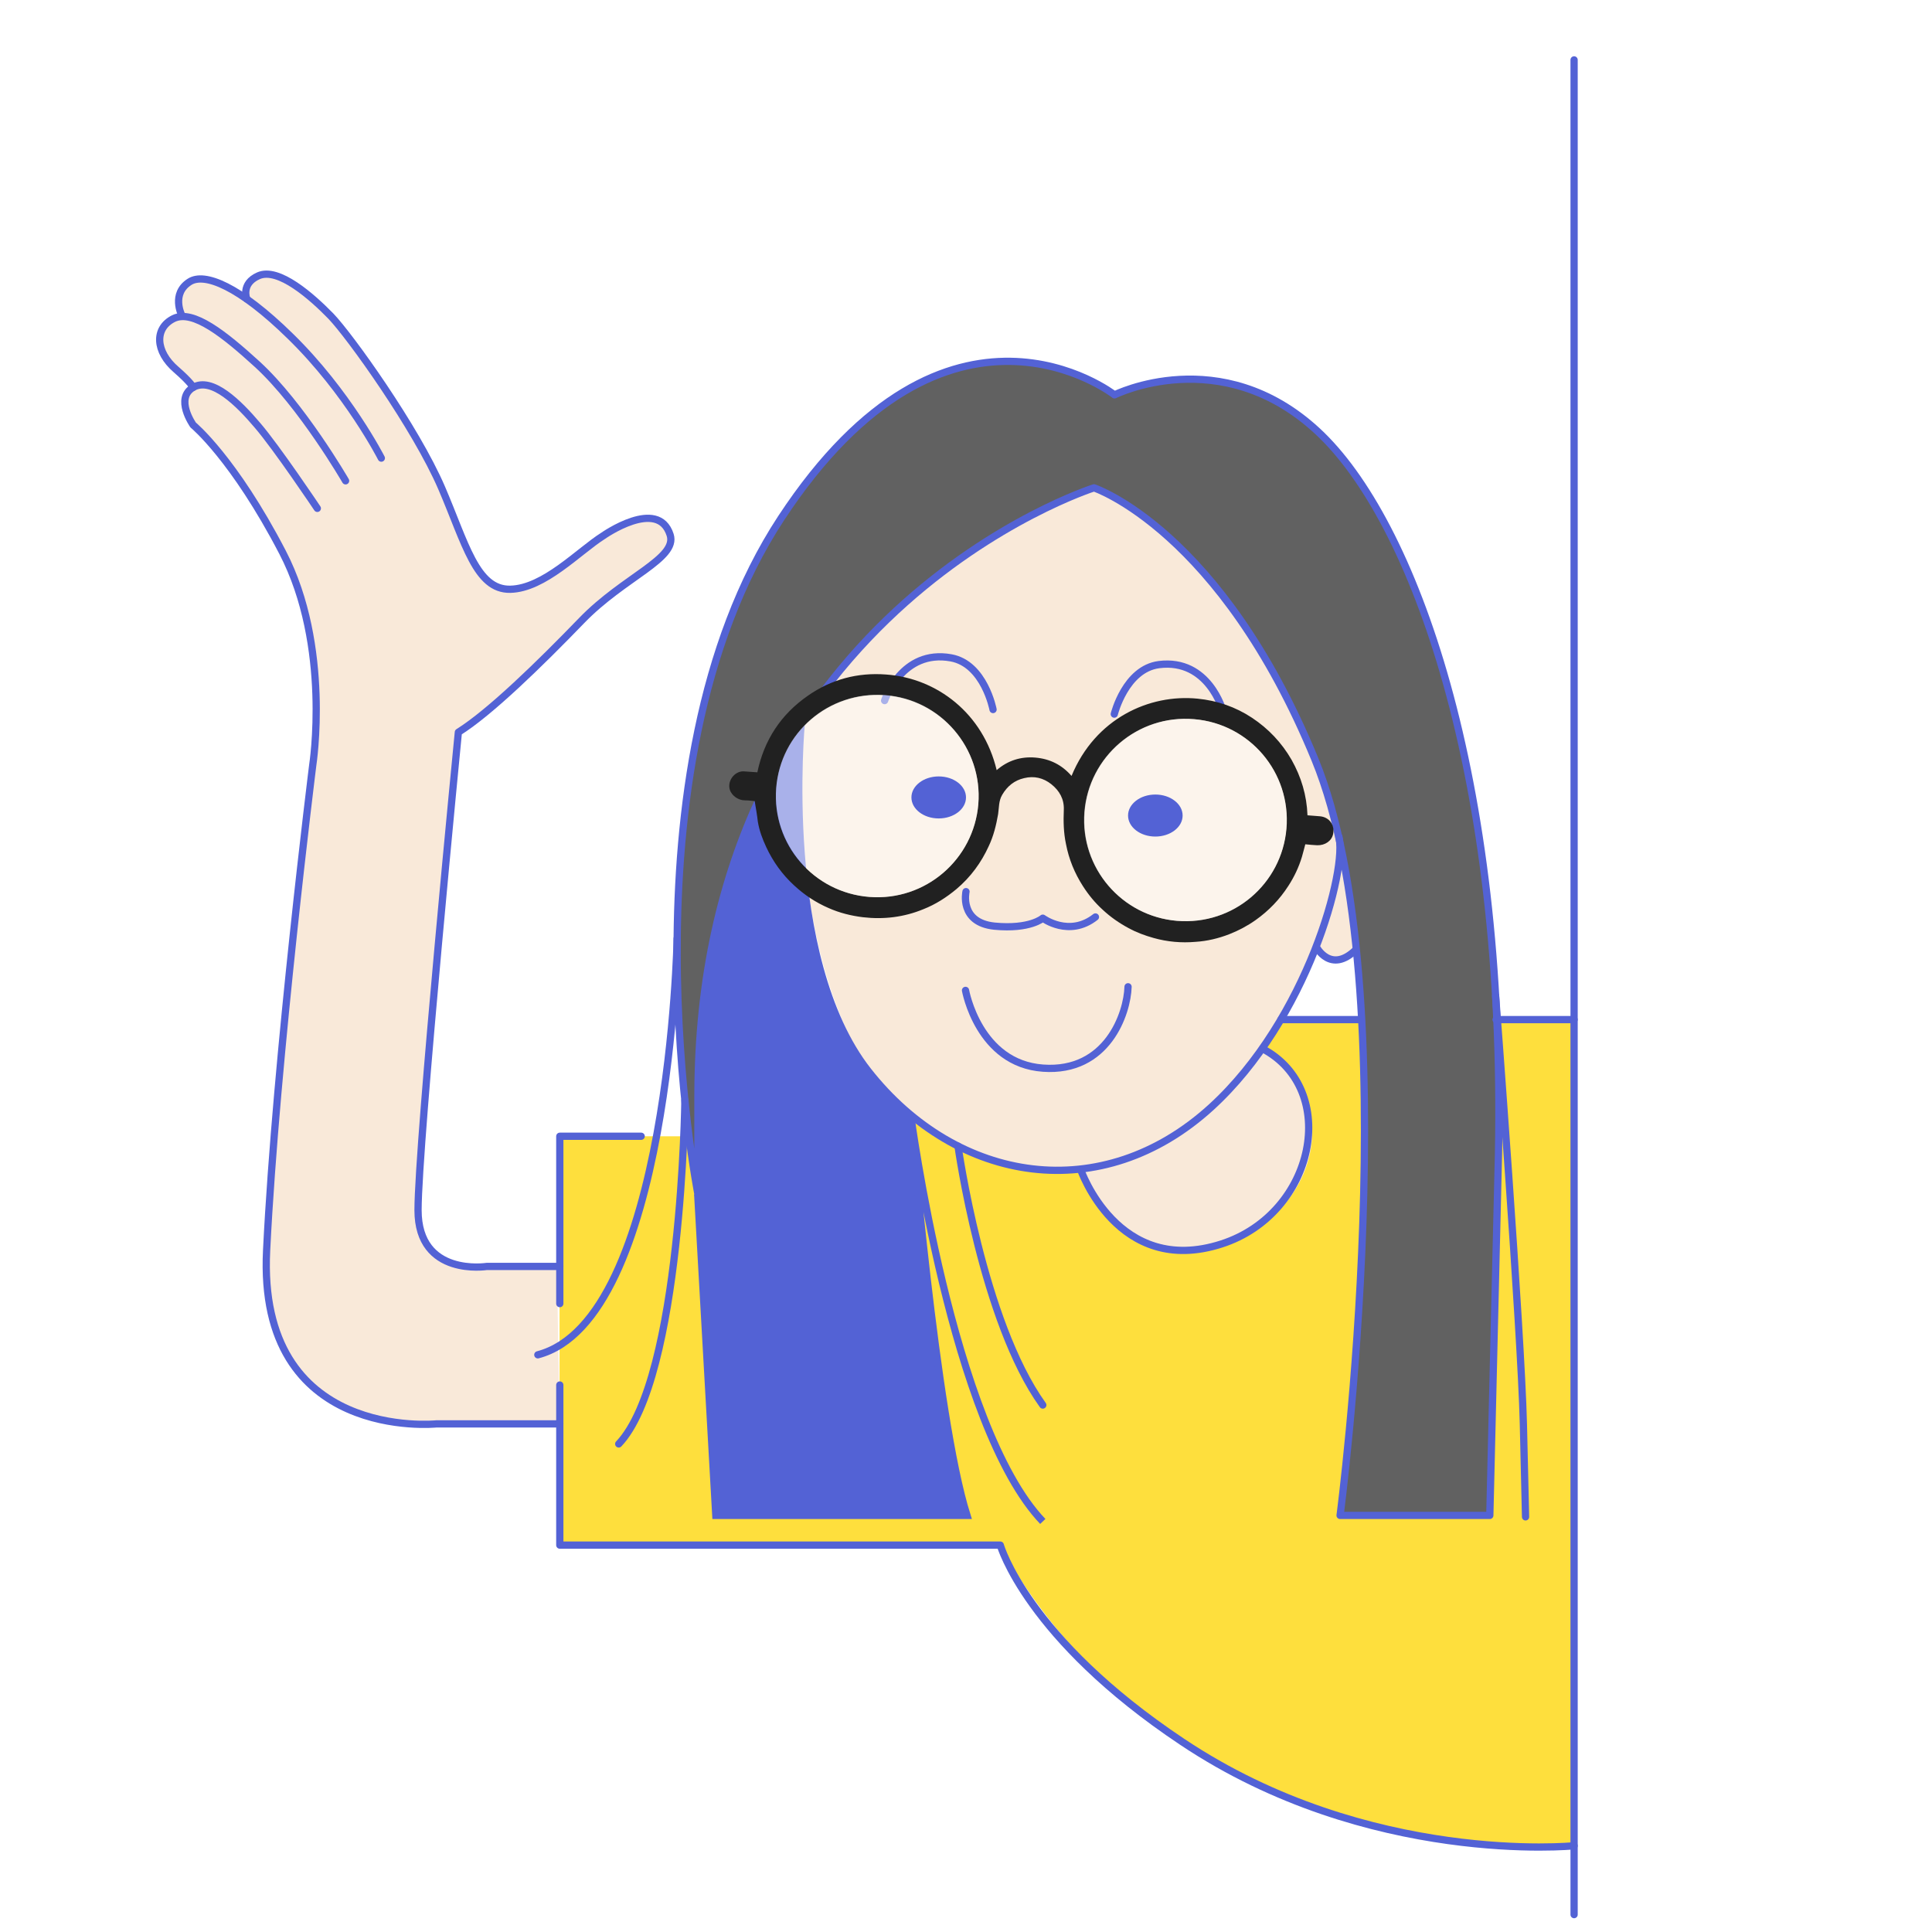
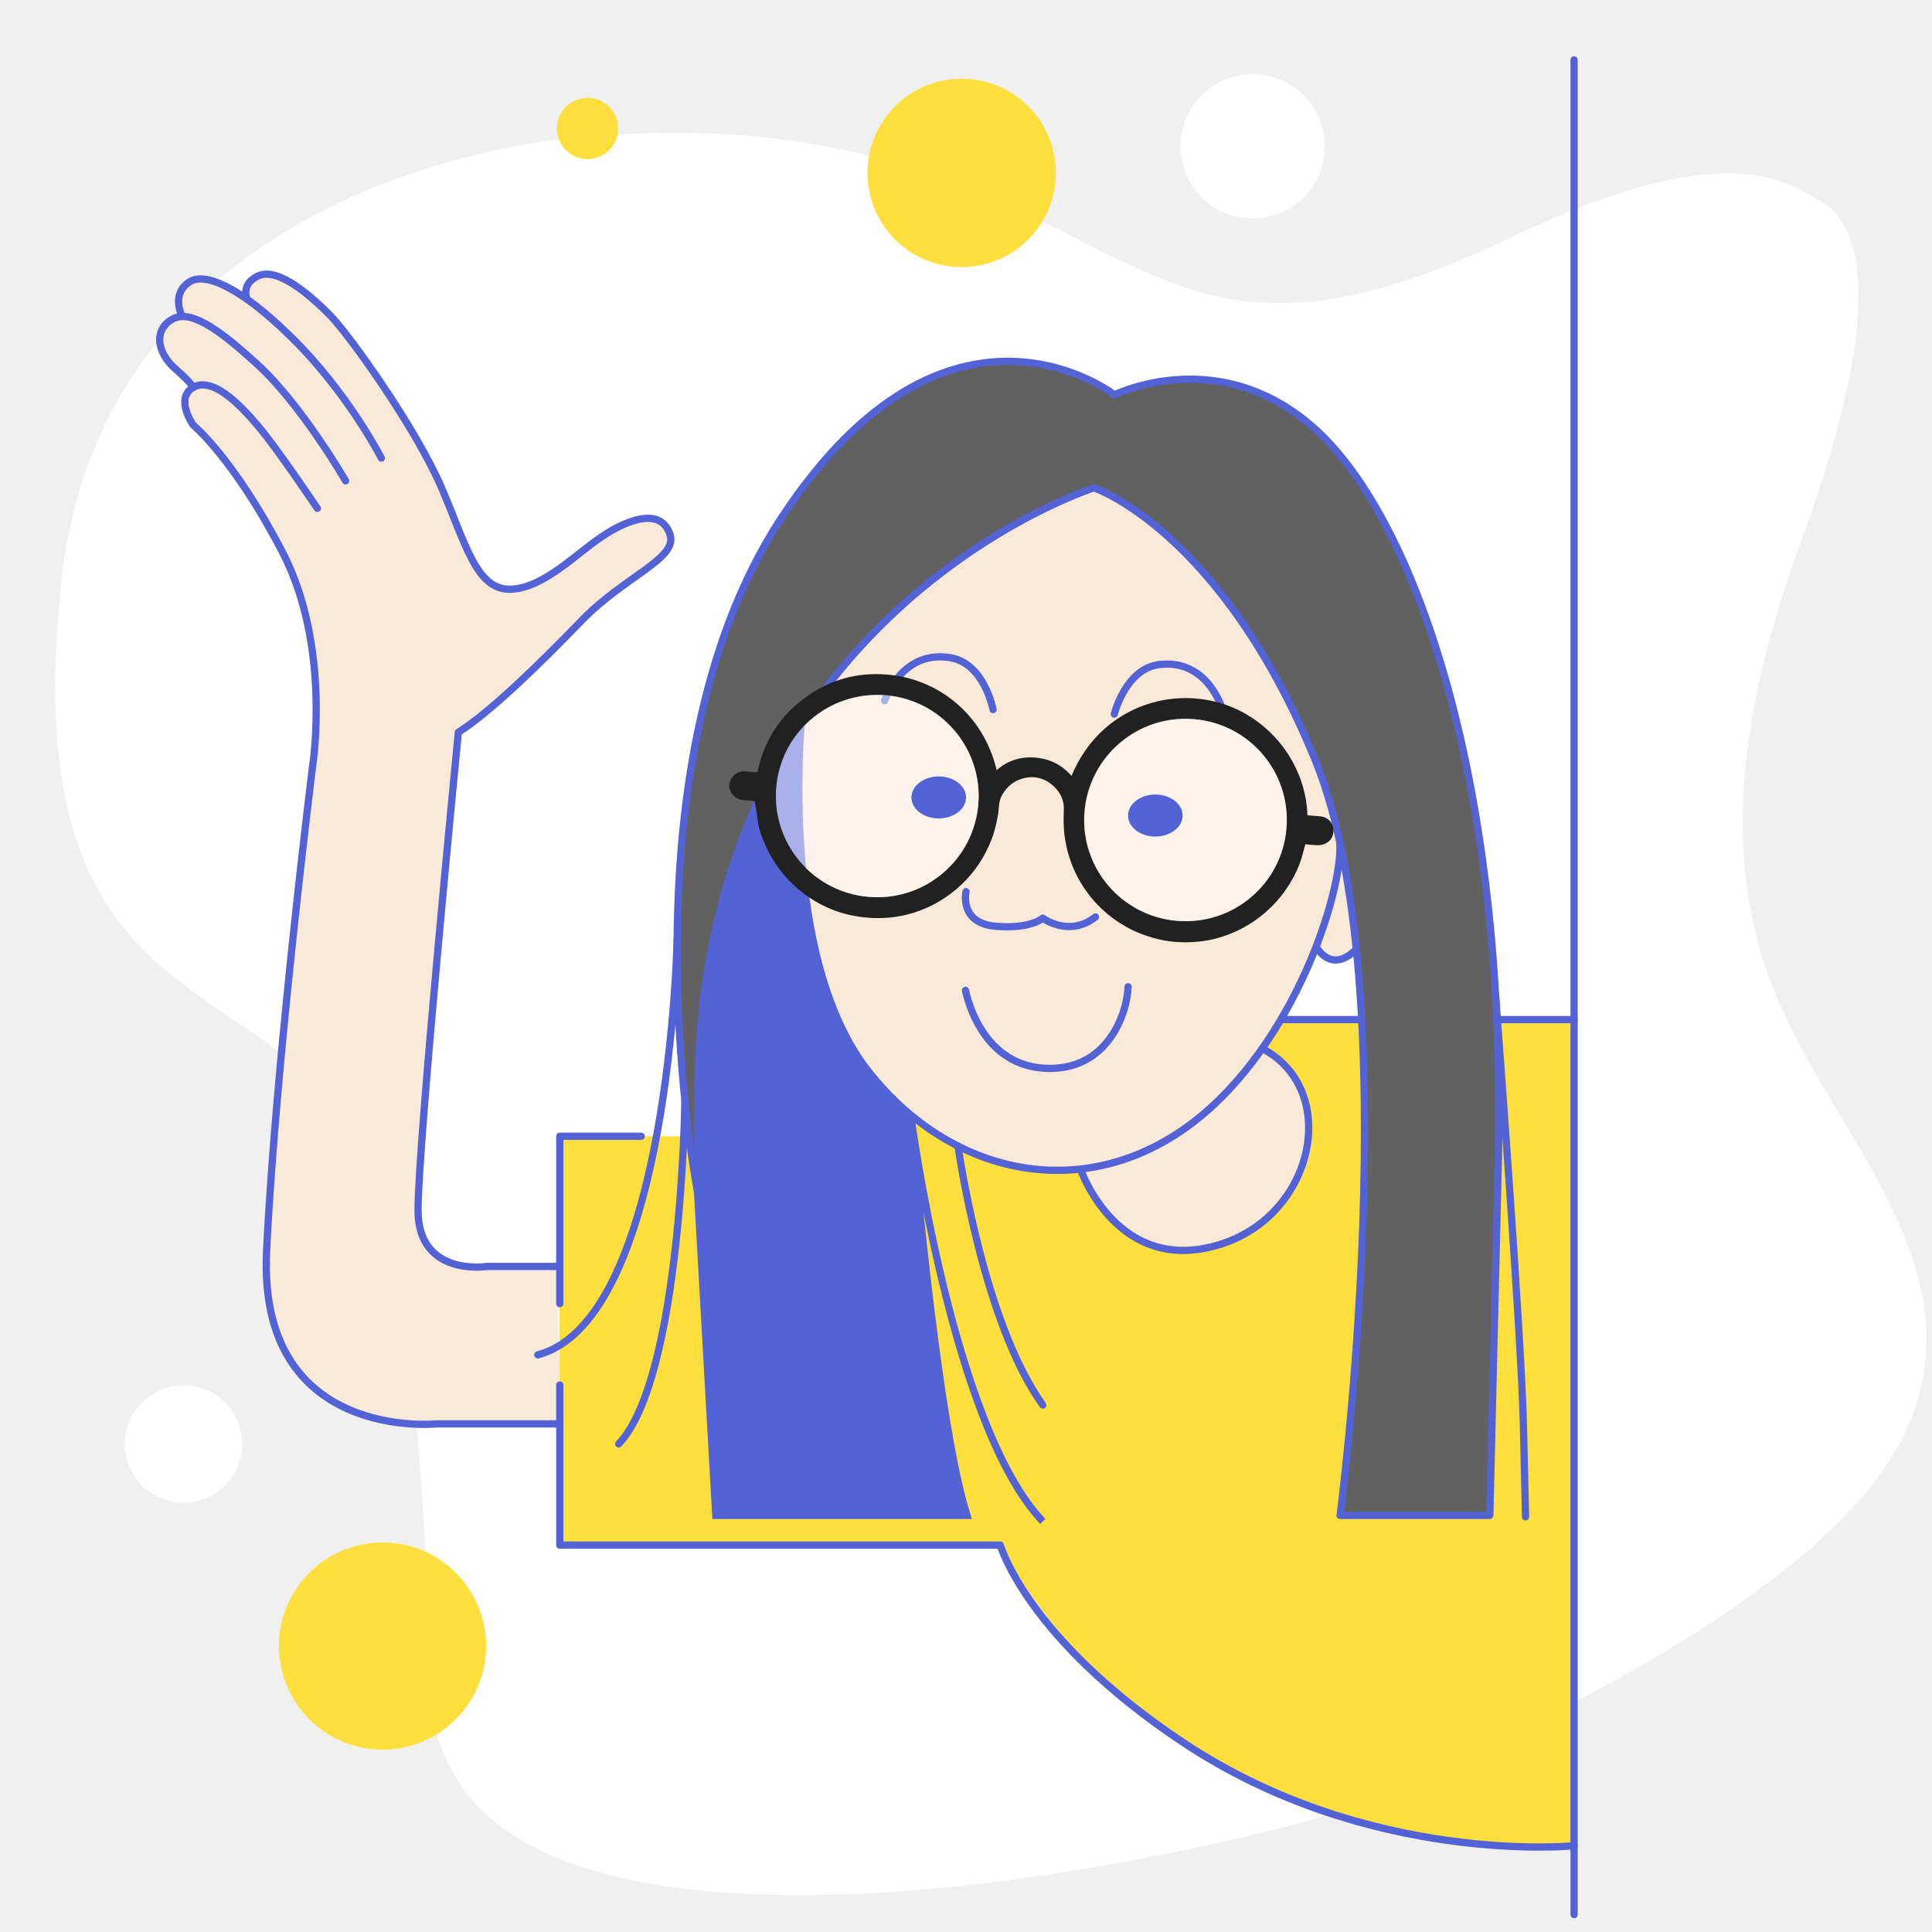
- <svg xmlns="http://www.w3.org/2000/svg" version="1.1" id="Layer_1" x="0px" y="0px" viewBox="0 0 800 800" style="enable-background:new 0 0 800 800;" xml:space="preserve">
+ <svg xmlns="http://www.w3.org/2000/svg" version="1.1" x="0px" y="0px" viewBox="0 0 800 800" style="enable-background:new 0 0 800 800;" xml:space="preserve">
  <style type="text/css">
	.st0{fill:#FFFFFF;}
	.st1{fill:#FEDF3D;}
	.st2{fill:#5362D5;}
	.st3{fill:#F9E9D9;}
	.st4{fill:#616161;stroke:#5362D5;stroke-width:3;stroke-linecap:round;stroke-linejoin:round;stroke-miterlimit:10;}
	.st5{fill:none;stroke:#5362D5;stroke-width:3;stroke-linecap:round;stroke-linejoin:round;stroke-miterlimit:10;}
	.st6{fill:none;stroke:#5362D5;stroke-width:3;stroke-miterlimit:10;}
	.st7{fill:#212121;}
	.st8{opacity:0.5;fill:#FFFFFF;enable-background:new    ;}
</style>
-   <g>
-     <rect class="st0" width="800" height="800" />
+   <g id="Layer_3_1_">
+     <path class="st0" d="M544.9,753.1c0,0-152.8,43.4-264.5,28.6c-111.7-14.8-103.8-78.1-103.8-116.3s-5-84-5-84   s-14.1-117.8-63.6-151.5c-48.6-33.1-97-56.4-82.5-189.9C40.9,99.6,177.5,61.9,242.3,56.6c73.1-6,129.3,4.9,189.5,35.1   s93.2,54.8,193.7,6.7C716.1,55,740.2,76,752.9,82.7c12.7,6.7,33.4,31.4-7.3,142c-40.7,110.6-21.3,166.9-2.5,203.9   c27.5,54.1,78.9,108.3,41.5,172.6C737.8,681.6,544.9,753.1,544.9,753.1" />
+     <circle class="st1" cx="158.4" cy="681.6" r="42.9" />
+     <circle class="st0" cx="76" cy="597.9" r="24.3" />
+     <circle class="st1" cx="398.2" cy="71.6" r="39" />
+     <circle class="st0" cx="518.7" cy="60.6" r="29.9" />
+     <circle class="st1" cx="243.3" cy="53.2" r="12.7" />
  </g>
-   <g id="Layer_3">
-     <path class="st1" d="M651.8,422.2h-53.3h-69.9l-64.1,36.6h-93.4L314,470.5h-82.3v169.4h182.5c0,0,39.8,80.4,130.7,109   c44.7,14.1,81.2,16.7,106.8,15.7L651.8,422.2L651.8,422.2z" />
-     <path class="st2" d="M316.3,272L289,374.6v119.9l7.5,133h104c0,0-12.4-53.9-17.8-109.8c-5.5-56-5.5-56-5.5-56S347.5,444,337.3,392   s-3.7-95.3-3.7-95.3L316.3,272z" />
-     <path class="st3" d="M558.6,359.1l-5.4-14.2l0,0c4.5-77.7-39.3-143.8-99.3-148.7c-61.2-5-123.2,22.6-123.2,111.6   c0,121.4,38.5,171.7,99.6,176.7c5.7,0.5,11.4,0.4,17-0.3c0.2,0.8,0.5,1.7,0.8,2.5c8,23.7,35.4,35.8,61.1,27.1s40-35,31.9-58.7   c-3.1-9.2-9.2-16.6-16.9-21.8c8.3-12.2,15.2-26.1,20.2-41.3l0,0c0,0,4.4,6.9,8.9,5.5s8.3-4.4,8.3-4.4L558.6,359.1z" />
-     <path class="st3" d="M229.8,588.4h-58.1c0,0-24.3,2.4-42.8-14.9c-18.5-17.3-19.2-44.6-18-63.3s18-187.2,18-187.2s5.2-44.6-1.8-66.4   s-13.7-36.6-21.3-48S80,176,80,176s-4.8-8.7-2.8-12.7s2-4,2-4l-8.9-8.8c0,0-7.2-10.3-2.8-15.1s7.6-4.4,7.6-4.4s-2.8-6-0.6-10.2   c2.2-4.1,9.6-5.4,9.6-5.4s3.1-0.1,8,2.5s9.4,6.1,9.4,6.1s0.4-6,2.9-8.6s9.2-2.8,13.5,0s20.1,12.3,37.9,40.6s30.6,55.1,30.6,55.1   s6.3,29.4,19.5,32c13.1,2.6,25.5-8,37.7-17s24.5-15.6,31.4-8.8s-4.2,15.5-4.2,15.5s-19.7,13.9-24.9,18.9   c-5.2,5-18.5,18.7-25.2,25.1s-25.8,22.6-25.8,22.6l-5.3,3.7l-7.5,78.8L172.9,501c0,0,1,22.2,16.7,22.7c15.7,0.6,41,0.6,41,0.6   l1,58.4l-0.2,6L229.8,588.4z" />
-   </g>
-   <g>
-     <path class="st4" d="M453,202c0,0-164,52-164,252v40.5c0,0-34.5-175,34.5-280s138-51,138-51s44-22,84,15s78,143,75,299l-3.6,150   h-62c0,0,28.6-218-10.4-313S453,202,453,202z" />
-     <path class="st5" d="M396.7,474.6c0,0,10.1,72.5,35.1,107.2" />
-     <path class="st5" d="M283.6,455.6c0,0-1.3,114.8-27.4,142.3" />
-     <path class="st5" d="M280.4,388.6c0,0-3,158-57.7,172.4" />
-     <path class="st5" d="M651.8,764.3c0,0-85.1,8.5-162.2-43c-64.5-43-75.4-81.5-75.4-81.5H231.8v-66.3" />
-     <polyline class="st5" points="231.8,539.8 231.8,470.5 265.5,470.5  " />
-     <path class="st5" d="M231.8,589.6h-51.1c0,0-74.3,7.6-70.3-71.9c3.9-79.5,19.1-200.9,19.1-200.9s7.7-49.2-12.5-88.1S80,176,80,176   s-7.8-11,0-15.6c7.8-4.5,18.9,6.6,26.6,15.7c8,9.3,24.8,34.4,24.8,34.4" />
-     <path class="st5" d="M80,160.4c0,0-0.9-2-7.1-7.4c-8.6-7.4-9.1-17.1-1-21.1c8-3.9,21,6.5,34.7,19c18.4,16.9,36.5,48.2,36.5,48.2" />
-     <path class="st5" d="M75.2,130.4c0,0-4.4-8.8,3.3-13.7c6.2-4,20.6,1.8,41.7,22.5c23.8,23.2,37.7,50.5,37.7,50.5" />
-     <path class="st5" d="M102.2,123.8c0,0-2.6-6.3,4.8-9.6c8.3-3.7,22.2,8.7,30,16.7c7.8,8.1,35.1,46.1,45.9,71.2   c9.8,22.8,14.3,42.2,28.4,41.9c14-0.3,28.4-15.8,38.4-22.1c0,0,22.8-16.1,27.8-0.4c3.1,9.8-19.2,17.4-36.6,35.4s-38,38.1-51.1,46.3   c0,0-16.7,170.1-16.7,197.9s28.5,23.3,28.5,23.3h30.2" />
-     <line class="st5" x1="619.5" y1="422.2" x2="651.8" y2="422.2" />
-     <line class="st5" x1="530.4" y1="422.2" x2="562.5" y2="422.2" />
-     <path class="st5" d="M619.3,412.4c0,0,10.6,138.9,11.5,177.3s0.9,38.4,0.9,38.4" />
-     <path class="st5" d="M400,369.2c0,0-2.9,12.8,11.8,14.3c14.7,1.4,20-3.3,20-3.3s10.9,8.1,21.8-0.5" />
-     <path class="st5" d="M399.8,410.1c0,0,5.4,30.3,32.1,32.2c26.6,1.9,34.9-22.7,35.2-33.7" />
-     <path class="st5" d="M366.3,290.1c0,0,7.1-21.4,27.5-17.7c13.8,2.5,17.4,21.4,17.4,21.4" />
-     <path class="st5" d="M506.4,294.4c0,0-5.9-21.8-26.5-19.2c-13.9,1.8-18.5,20.5-18.5,20.5" />
-     <path class="st6" d="M431.8,630c-37.8-39.6-54.7-168.3-54.7-168.3s10.3,124.8,23.3,165.8h-104l-7.5-133" />
-     <path class="st6" d="M522.7,434.2c32.2,16.9,22.1,68.3-16.9,80.9c-43.1,13.9-58.4-31-58.4-31" />
-     <path class="st6" d="M545,392c0,0,6,11.6,16.6,1.1" />
-     <path class="st6" d="M331.8,299.3c0,0-9.3,97.2,27.7,144.2s97,56,142,15c39.9-36.4,56.7-99,52.8-112.5" />
-     <g id="OXbZes.tif">
-       <g>
-         <path class="st7" d="M312.5,331.7c-1.3-0.1-2.7-0.3-4.1-0.3c-2.5,0-5.3-1.7-6.2-4.4c-1.1-3.6,1.9-7.7,5.7-7.6     c1.9,0.1,3.8,0.3,5.7,0.4c2.8-13.4,9.8-24,20.9-31.7c9.7-6.8,20.6-9.7,32.4-8.8c21.1,1.5,40.2,16.1,45.8,39.6     c4.6-4,10-5.7,16-5.2s11,3,15,7.6c9.8-23.8,32.2-34,52.2-32c8.1,0.8,15.7,3.4,22.5,7.9c6.8,4.5,12.3,10.3,16.4,17.4     c4,7.1,6.3,14.7,6.6,23c1.8,0.1,3.4,0.3,5.1,0.4c3.9,0.3,6.3,3.6,5.5,7.4c-0.6,2.8-3.3,4.7-6.6,4.6c-1.6-0.1-3.2-0.2-4.9-0.4     c-0.5,1.8-0.9,3.5-1.4,5.2c-1.3,4.3-3.2,8.3-5.6,12c-3.6,5.6-8.1,10.3-13.6,14.2c-3.4,2.4-7,4.3-10.8,5.8     c-4.6,1.8-9.3,2.9-14.1,3.2c-5.8,0.5-11.6,0-17.3-1.6c-3.6-1-7.1-2.3-10.4-4.1c-3.9-2.1-7.5-4.6-10.7-7.6     c-3.2-2.9-5.9-6.2-8.2-9.8c-3.4-5.3-5.8-11.1-7-17.4c-1-4.7-1.1-9.4-0.9-14.1c0.2-4.5-1.8-8-5.2-10.7c-3.3-2.6-7.1-3.5-11.2-2.5     c-4,0.9-7,3.3-9.1,6.9c-1.5,2.5-1.3,5.3-1.7,8c-0.8,4.6-1.9,9.1-3.9,13.3c-3.1,6.8-7.5,12.8-13.3,17.7c-4.2,3.5-8.7,6.4-13.8,8.4     c-8,3.3-16.4,4.3-25,3.3c-4.9-0.6-9.7-1.8-14.2-3.8c-5.3-2.3-10-5.4-14.3-9.4c-4.9-4.5-8.7-9.8-11.5-15.8     c-1.6-3.4-2.9-6.9-3.5-10.6C313.5,337.5,313,334.7,312.5,331.7z M487.4,381.3c23.4,1.9,43.3-15.4,45.3-38.1     c2-23.4-15.3-43.5-38.2-45.4c-23.4-2-43.6,15.5-45.4,38.5C447.3,359.4,464.5,379.4,487.4,381.3z M360,371.4     c23.2,1.8,43.2-15.5,45.1-38.4c1.9-23.1-15.5-43.4-38.7-45.1s-43.2,15.5-45,38.6S336.9,369.6,360,371.4z" />
-         <path class="st8" d="M487.4,381.3c-22.9-1.9-40.2-21.9-38.4-45c1.8-23,22-40.5,45.4-38.5c22.9,1.9,40.3,22,38.2,45.4     C530.7,366,510.8,383.2,487.4,381.3z" />
-         <path class="st8" d="M360,371.4c-23.1-1.8-40.3-21.9-38.6-45c1.7-23.1,21.8-40.3,45-38.6c23.2,1.7,40.5,22,38.7,45.1     C403.2,355.9,383.1,373.2,360,371.4z" />
+   <g id="Layer_1">
+     <g id="Layer_3">
+       <path class="st1" d="M651.8,422.2h-53.3h-69.9l-64.1,36.6h-93.4L314,470.5h-82.3v169.4h182.5c0,0,39.8,80.4,130.7,109    c44.7,14.1,81.2,16.7,106.8,15.7L651.8,422.2L651.8,422.2z" />
+       <path class="st2" d="M316.3,272L289,374.6v119.9l7.5,133h104c0,0-12.4-53.9-17.8-109.8c-5.5-56-5.5-56-5.5-56S347.5,444,337.3,392    s-3.7-95.3-3.7-95.3L316.3,272z" />
+       <path class="st3" d="M558.6,359.1l-5.4-14.2l0,0c4.5-77.7-39.3-143.8-99.3-148.7c-61.2-5-123.2,22.6-123.2,111.6    c0,121.4,38.5,171.7,99.6,176.7c5.7,0.5,11.4,0.4,17-0.3c0.2,0.8,0.5,1.7,0.8,2.5c8,23.7,35.4,35.8,61.1,27.1s40-35,31.9-58.7    c-3.1-9.2-9.2-16.6-16.9-21.8c8.3-12.2,15.2-26.1,20.2-41.3l0,0c0,0,4.4,6.9,8.9,5.5s8.3-4.4,8.3-4.4L558.6,359.1z" />
+       <path class="st3" d="M229.8,588.4h-58.1c0,0-24.3,2.4-42.8-14.9c-18.5-17.3-19.2-44.6-18-63.3s18-187.2,18-187.2    s5.2-44.6-1.8-66.4s-13.7-36.6-21.3-48S80,176,80,176s-4.8-8.7-2.8-12.7s2-4,2-4l-8.9-8.8c0,0-7.2-10.3-2.8-15.1s7.6-4.4,7.6-4.4    s-2.8-6-0.6-10.2c2.2-4.1,9.6-5.4,9.6-5.4s3.1-0.1,8,2.5s9.4,6.1,9.4,6.1s0.4-6,2.9-8.6s9.2-2.8,13.5,0s20.1,12.3,37.9,40.6    s30.6,55.1,30.6,55.1s6.3,29.4,19.5,32c13.1,2.6,25.5-8,37.7-17s24.5-15.6,31.4-8.8s-4.2,15.5-4.2,15.5s-19.7,13.9-24.9,18.9    c-5.2,5-18.5,18.7-25.2,25.1s-25.8,22.6-25.8,22.6l-5.3,3.7l-7.5,78.8L172.9,501c0,0,1,22.2,16.7,22.7c15.7,0.6,41,0.6,41,0.6    l1,58.4l-0.2,6L229.8,588.4z" />
+     </g>
+     <g>
+       <path class="st4" d="M453,202c0,0-164,52-164,252v40.5c0,0-34.5-175,34.5-280s138-51,138-51s44-22,84,15s78,143,75,299l-3.6,150    h-62c0,0,28.6-218-10.4-313S453,202,453,202z" />
+       <path class="st5" d="M396.7,474.6c0,0,10.1,72.5,35.1,107.2" />
+       <path class="st5" d="M283.6,455.6c0,0-1.3,114.8-27.4,142.3" />
+       <path class="st5" d="M280.4,388.6c0,0-3,158-57.7,172.4" />
+       <path class="st5" d="M651.8,764.3c0,0-85.1,8.5-162.2-43c-64.5-43-75.4-81.5-75.4-81.5H231.8v-66.3" />
+       <polyline class="st5" points="231.8,539.8 231.8,470.5 265.5,470.5   " />
+       <path class="st5" d="M231.8,589.6h-51.1c0,0-74.3,7.6-70.3-71.9c3.9-79.5,19.1-200.9,19.1-200.9s7.7-49.2-12.5-88.1S80,176,80,176    s-7.8-11,0-15.6c7.8-4.5,18.9,6.6,26.6,15.7c8,9.3,24.8,34.4,24.8,34.4" />
+       <path class="st5" d="M80,160.4c0,0-0.9-2-7.1-7.4c-8.6-7.4-9.1-17.1-1-21.1c8-3.9,21,6.5,34.7,19c18.4,16.9,36.5,48.2,36.5,48.2" />
+       <path class="st5" d="M75.2,130.4c0,0-4.4-8.8,3.3-13.7c6.2-4,20.6,1.8,41.7,22.5c23.8,23.2,37.7,50.5,37.7,50.5" />
+       <path class="st5" d="M102.2,123.8c0,0-2.6-6.3,4.8-9.6c8.3-3.7,22.2,8.7,30,16.7c7.8,8.1,35.1,46.1,45.9,71.2    c9.8,22.8,14.3,42.2,28.4,41.9c14-0.3,28.4-15.8,38.4-22.1c0,0,22.8-16.1,27.8-0.4c3.1,9.8-19.2,17.4-36.6,35.4    s-38,38.1-51.1,46.3c0,0-16.7,170.1-16.7,197.9s28.5,23.3,28.5,23.3h30.2" />
+       <line class="st5" x1="619.5" y1="422.2" x2="651.8" y2="422.2" />
+       <line class="st5" x1="530.4" y1="422.2" x2="562.5" y2="422.2" />
+       <path class="st5" d="M619.3,412.4c0,0,10.6,138.9,11.5,177.3s0.9,38.4,0.9,38.4" />
+       <path class="st5" d="M400,369.2c0,0-2.9,12.8,11.8,14.3c14.7,1.4,20-3.3,20-3.3s10.9,8.1,21.8-0.5" />
+       <path class="st5" d="M399.8,410.1c0,0,5.4,30.3,32.1,32.2c26.6,1.9,34.9-22.7,35.2-33.7" />
+       <path class="st5" d="M366.3,290.1c0,0,7.1-21.4,27.5-17.7c13.8,2.5,17.4,21.4,17.4,21.4" />
+       <path class="st5" d="M506.4,294.4c0,0-5.9-21.8-26.5-19.2c-13.9,1.8-18.5,20.5-18.5,20.5" />
+       <path class="st6" d="M431.8,630c-37.8-39.6-54.7-168.3-54.7-168.3s10.3,124.8,23.3,165.8h-104l-7.5-133" />
+       <path class="st6" d="M522.7,434.2c32.2,16.9,22.1,68.3-16.9,80.9c-43.1,13.9-58.4-31-58.4-31" />
+       <path class="st6" d="M545,392c0,0,6,11.6,16.6,1.1" />
+       <path class="st6" d="M331.8,299.3c0,0-9.3,97.2,27.7,144.2s97,56,142,15c39.9-36.4,56.7-99,52.8-112.5" />
+       <g id="OXbZes.tif">
+         <g>
+           <path class="st7" d="M312.5,331.7c-1.3-0.1-2.7-0.3-4.1-0.3c-2.5,0-5.3-1.7-6.2-4.4c-1.1-3.6,1.9-7.7,5.7-7.6      c1.9,0.1,3.8,0.3,5.7,0.4c2.8-13.4,9.8-24,20.9-31.7c9.7-6.8,20.6-9.7,32.4-8.8c21.1,1.5,40.2,16.1,45.8,39.6      c4.6-4,10-5.7,16-5.2s11,3,15,7.6c9.8-23.8,32.2-34,52.2-32c8.1,0.8,15.7,3.4,22.5,7.9c6.8,4.5,12.3,10.3,16.4,17.4      c4,7.1,6.3,14.7,6.6,23c1.8,0.1,3.4,0.3,5.1,0.4c3.9,0.3,6.3,3.6,5.5,7.4c-0.6,2.8-3.3,4.7-6.6,4.6c-1.6-0.1-3.2-0.2-4.9-0.4      c-0.5,1.8-0.9,3.5-1.4,5.2c-1.3,4.3-3.2,8.3-5.6,12c-3.6,5.6-8.1,10.3-13.6,14.2c-3.4,2.4-7,4.3-10.8,5.8      c-4.6,1.8-9.3,2.9-14.1,3.2c-5.8,0.5-11.6,0-17.3-1.6c-3.6-1-7.1-2.3-10.4-4.1c-3.9-2.1-7.5-4.6-10.7-7.6      c-3.2-2.9-5.9-6.2-8.2-9.8c-3.4-5.3-5.8-11.1-7-17.4c-1-4.7-1.1-9.4-0.9-14.1c0.2-4.5-1.8-8-5.2-10.7c-3.3-2.6-7.1-3.5-11.2-2.5      c-4,0.9-7,3.3-9.1,6.9c-1.5,2.5-1.3,5.3-1.7,8c-0.8,4.6-1.9,9.1-3.9,13.3c-3.1,6.8-7.5,12.8-13.3,17.7      c-4.2,3.5-8.7,6.4-13.8,8.4c-8,3.3-16.4,4.3-25,3.3c-4.9-0.6-9.7-1.8-14.2-3.8c-5.3-2.3-10-5.4-14.3-9.4      c-4.9-4.5-8.7-9.8-11.5-15.8c-1.6-3.4-2.9-6.9-3.5-10.6C313.5,337.5,313,334.7,312.5,331.7z M487.4,381.3      c23.4,1.9,43.3-15.4,45.3-38.1c2-23.4-15.3-43.5-38.2-45.4c-23.4-2-43.6,15.5-45.4,38.5C447.3,359.4,464.5,379.4,487.4,381.3z       M360,371.4c23.2,1.8,43.2-15.5,45.1-38.4c1.9-23.1-15.5-43.4-38.7-45.1s-43.2,15.5-45,38.6S336.9,369.6,360,371.4z" />
+           <path class="st8" d="M487.4,381.3c-22.9-1.9-40.2-21.9-38.4-45c1.8-23,22-40.5,45.4-38.5c22.9,1.9,40.3,22,38.2,45.4      C530.7,366,510.8,383.2,487.4,381.3z" />
+           <path class="st8" d="M360,371.4c-23.1-1.8-40.3-21.9-38.6-45c1.7-23.1,21.8-40.3,45-38.6c23.2,1.7,40.5,22,38.7,45.1      C403.2,355.9,383.1,373.2,360,371.4z" />
+         </g>
      </g>
+       <ellipse class="st2" cx="388.7" cy="330.2" rx="11.3" ry="8.7" />
+       <ellipse class="st2" cx="478.4" cy="337.7" rx="11.3" ry="8.7" />
+       <line class="st5" x1="651.8" y1="24.8" x2="651.8" y2="792.8" />
    </g>
-     <ellipse class="st2" cx="388.7" cy="330.2" rx="11.3" ry="8.7" />
-     <ellipse class="st2" cx="478.4" cy="337.7" rx="11.3" ry="8.7" />
-     <line class="st5" x1="651.8" y1="24.8" x2="651.8" y2="792.8" />
  </g>
</svg>
